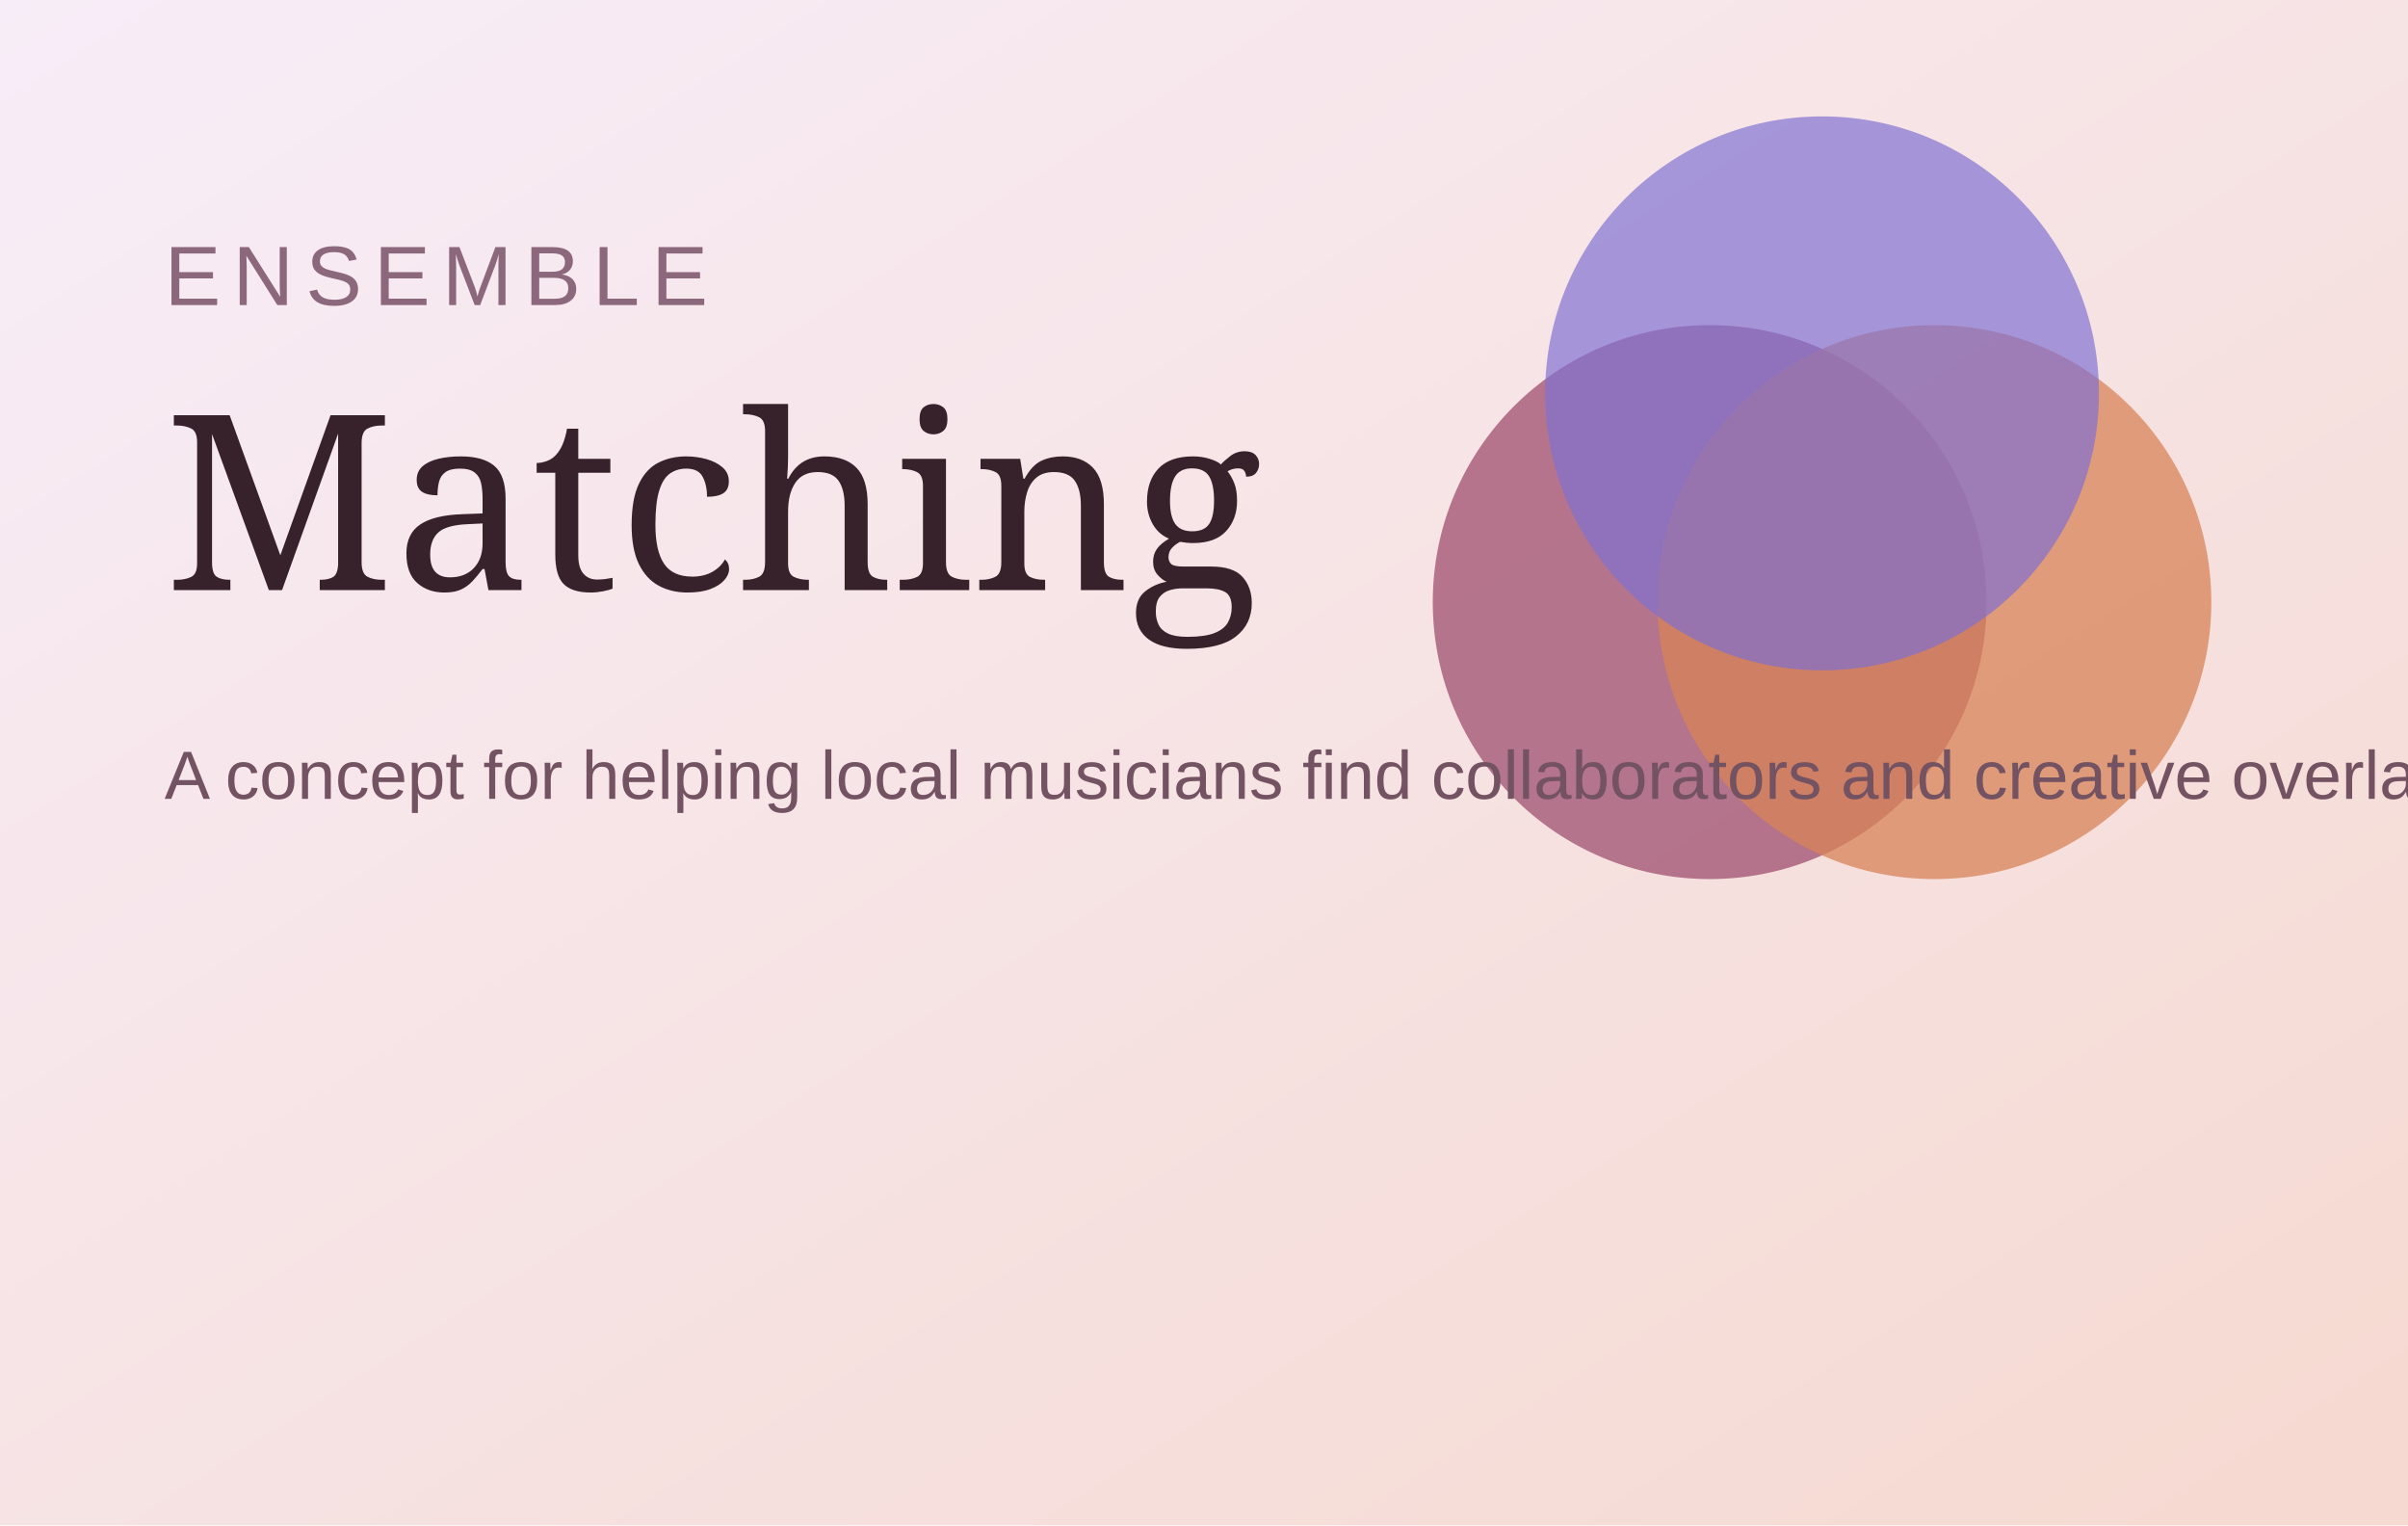
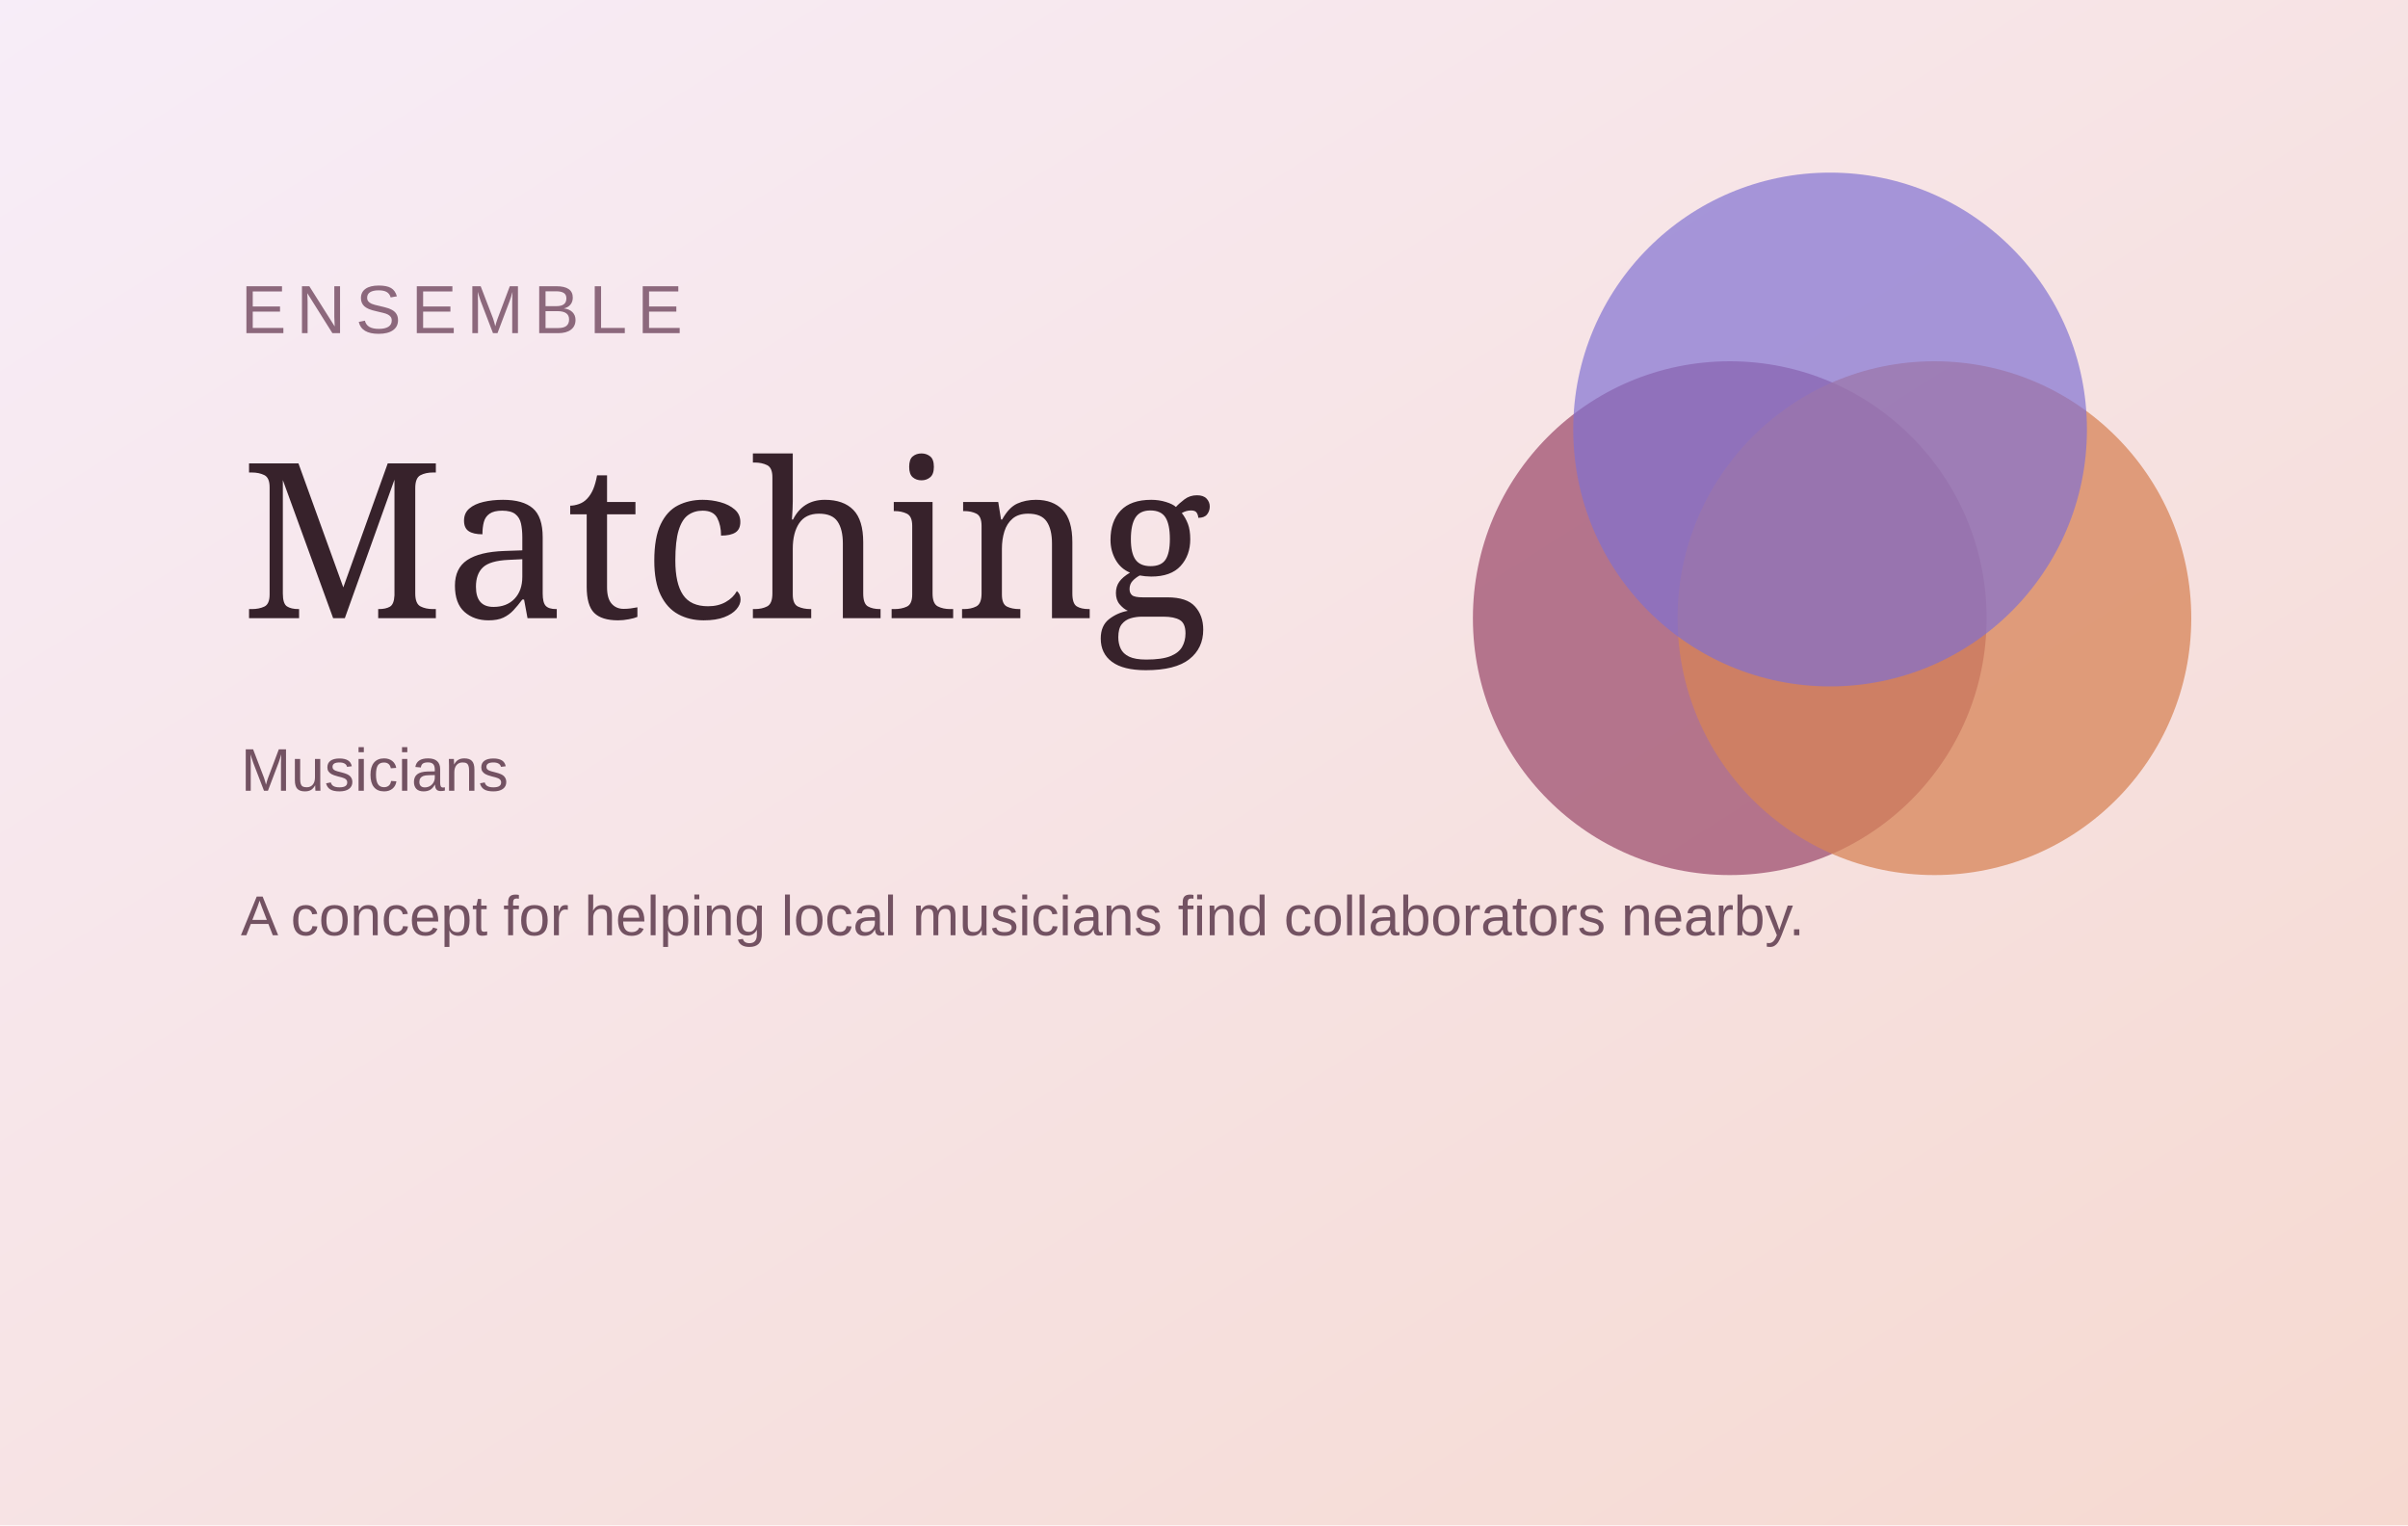
<svg xmlns="http://www.w3.org/2000/svg" viewBox="0 0 1200 760" role="img" aria-labelledby="title desc">
  <defs>
    <linearGradient id="bg" x1="0" x2="1" y1="0" y2="1">
      <stop offset="0%" stop-color="#f7edf8" />
      <stop offset="100%" stop-color="#f6d9d0" />
    </linearGradient>
  </defs>
  <rect width="1200" height="760" fill="url(#bg)" />
-   <circle cx="852" cy="300" r="138" fill="#a65b79" opacity=".82" />
-   <circle cx="964" cy="300" r="138" fill="#d78356" opacity=".74" />
-   <circle cx="908" cy="196" r="138" fill="#7f6fd1" opacity=".68" />
-   <text x="82" y="152" fill="#8c687c" font-family="Arial, Helvetica, sans-serif" font-size="42" letter-spacing="6">ENSEMBLE</text>
-   <text x="82" y="294" fill="#37222b" font-family="Georgia, serif" font-size="122">Matching</text>
-   <text x="82" y="398" fill="#735262" font-family="Arial, Helvetica, sans-serif" font-size="34">A concept for helping local musicians find collaborators and creative overlap.</text>
+   <circle cx="862" cy="308" r="128" fill="#a65b79" opacity=".82" />
+   <circle cx="964" cy="308" r="128" fill="#d78356" opacity=".74" />
+   <circle cx="912" cy="214" r="128" fill="#7f6fd1" opacity=".68" />
+   <text x="120" y="166" fill="#8c687c" font-family="Arial, Helvetica, sans-serif" font-size="34" letter-spacing="5">ENSEMBLE</text>
+   <text x="120" y="308" fill="#37222b" font-family="Georgia, serif" font-size="108">Matching</text>
+   <text x="120" y="394" fill="#735262" font-family="Arial, Helvetica, sans-serif" font-size="30">Musicians</text>
+   <text x="120" y="466" fill="#735262" font-family="Arial, Helvetica, sans-serif" font-size="28">A concept for helping local musicians find collaborators nearby.</text>
</svg>
